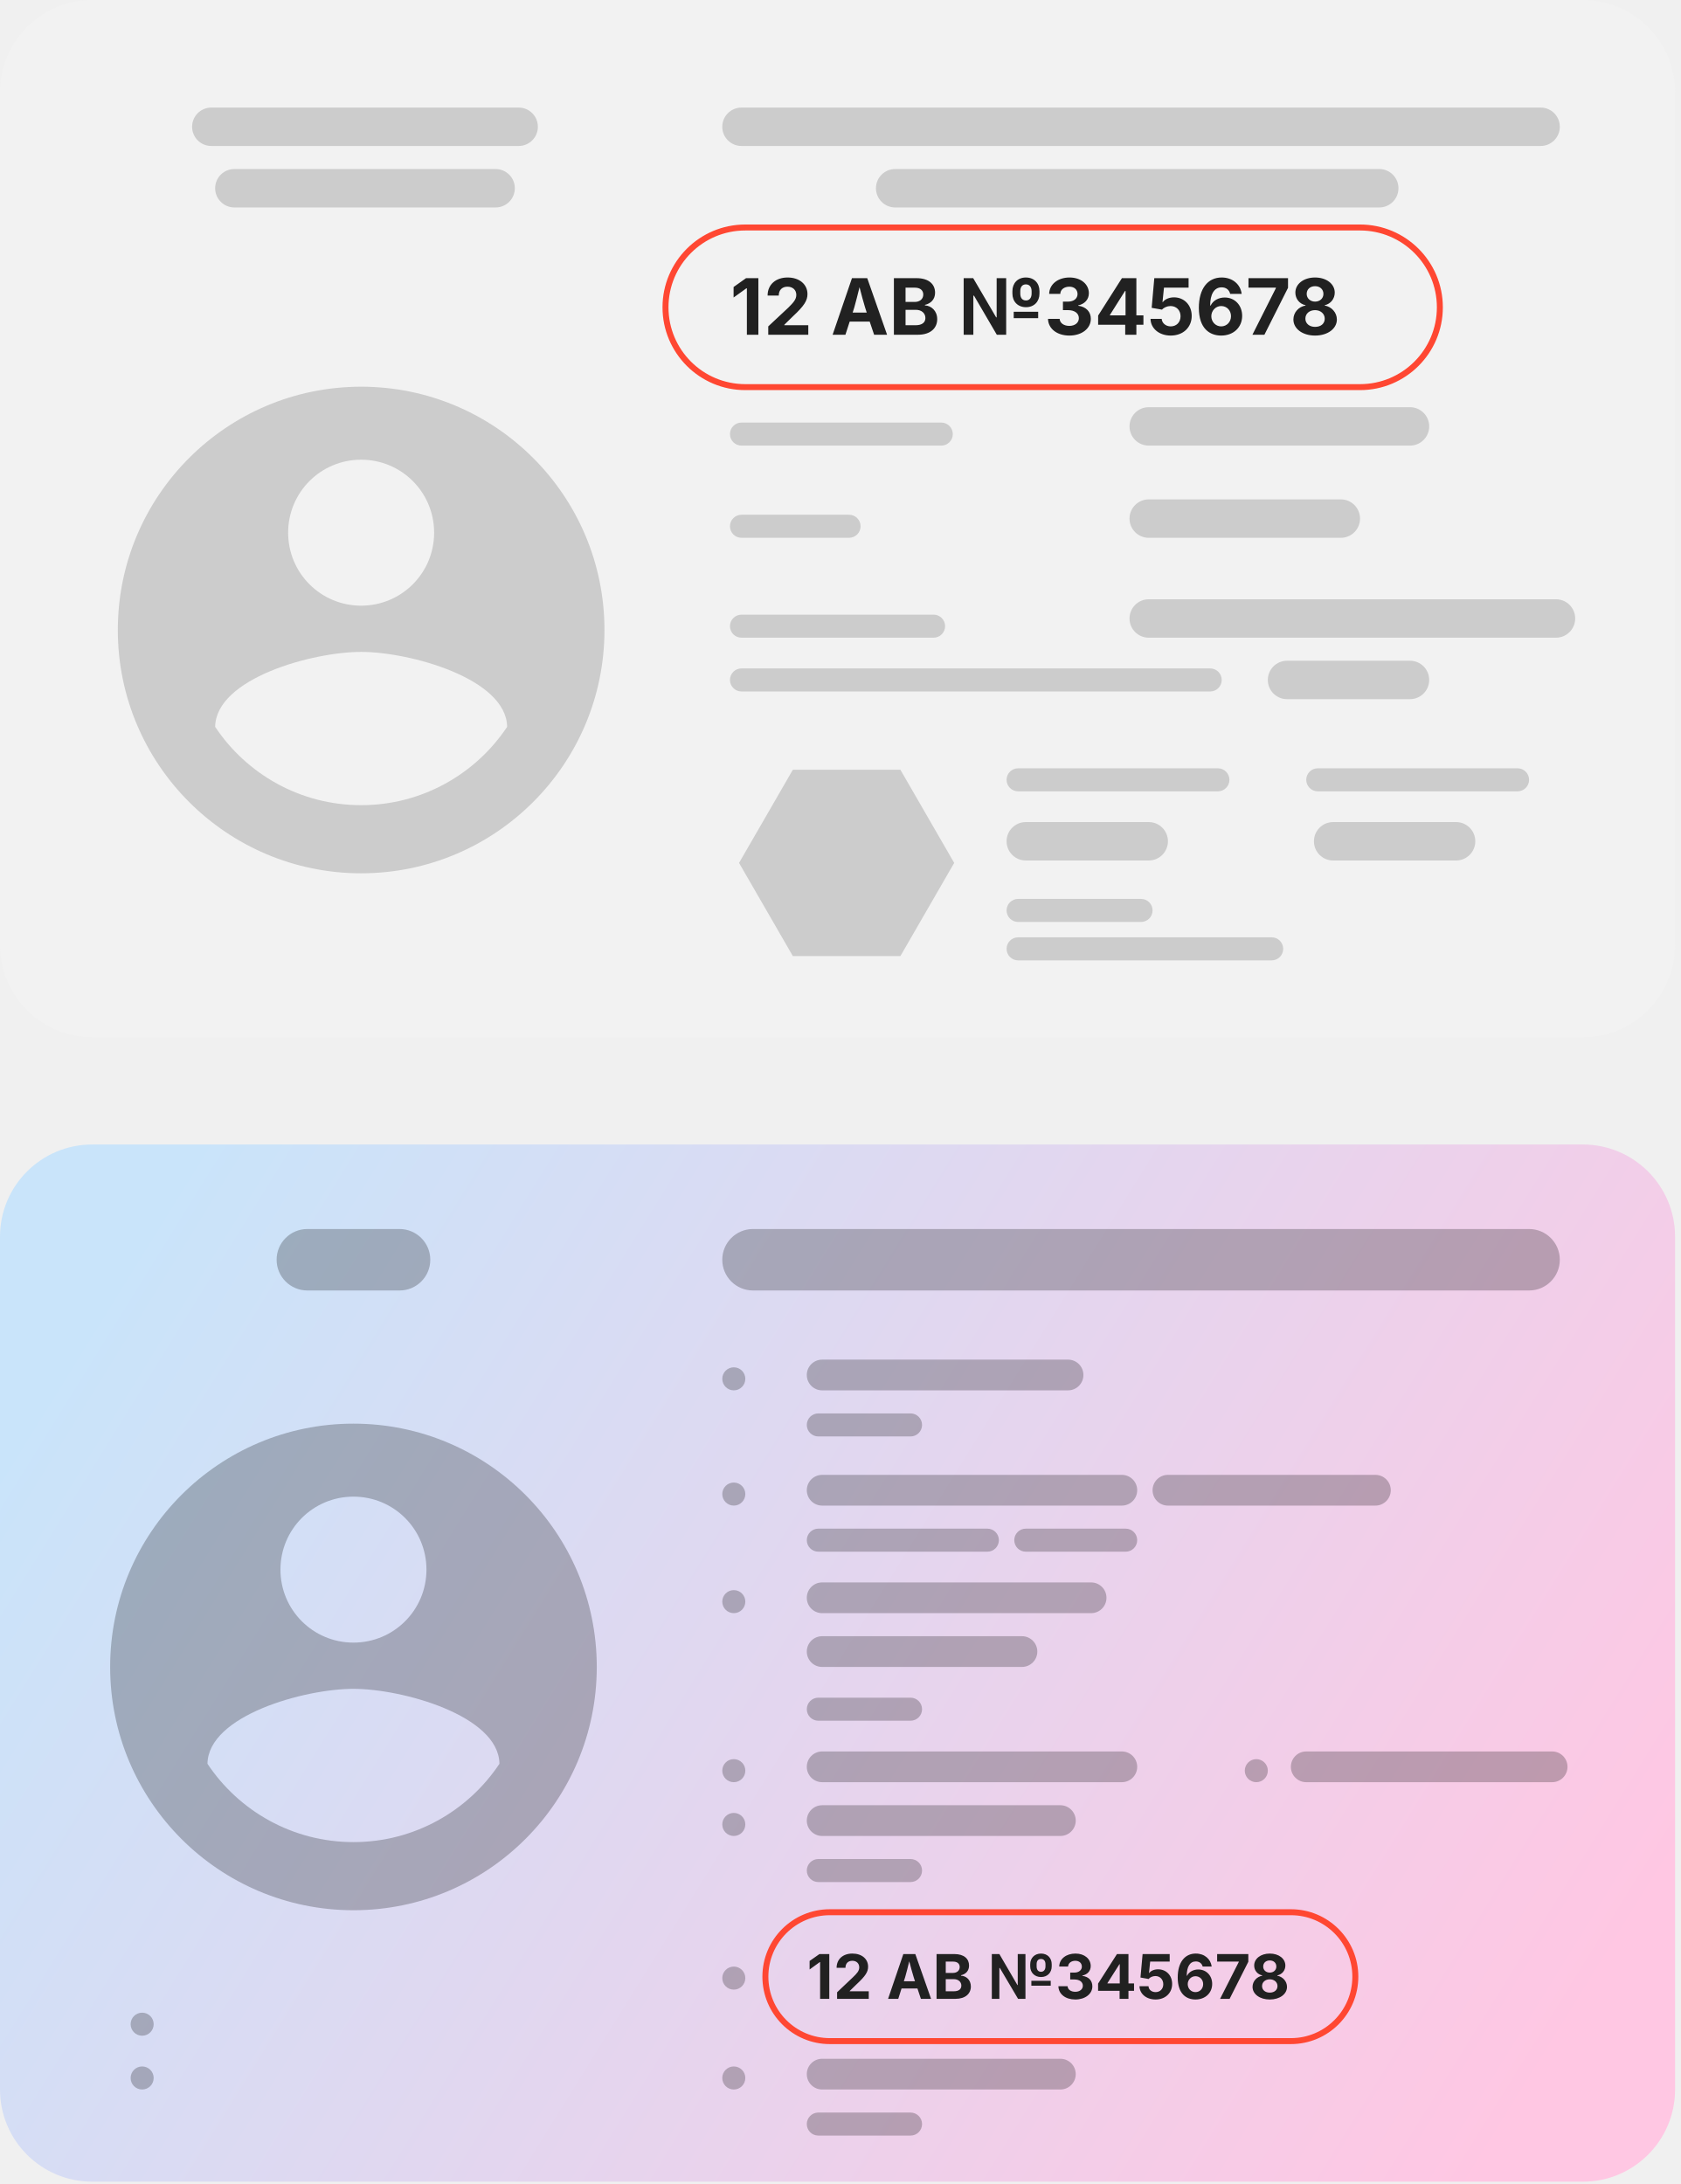
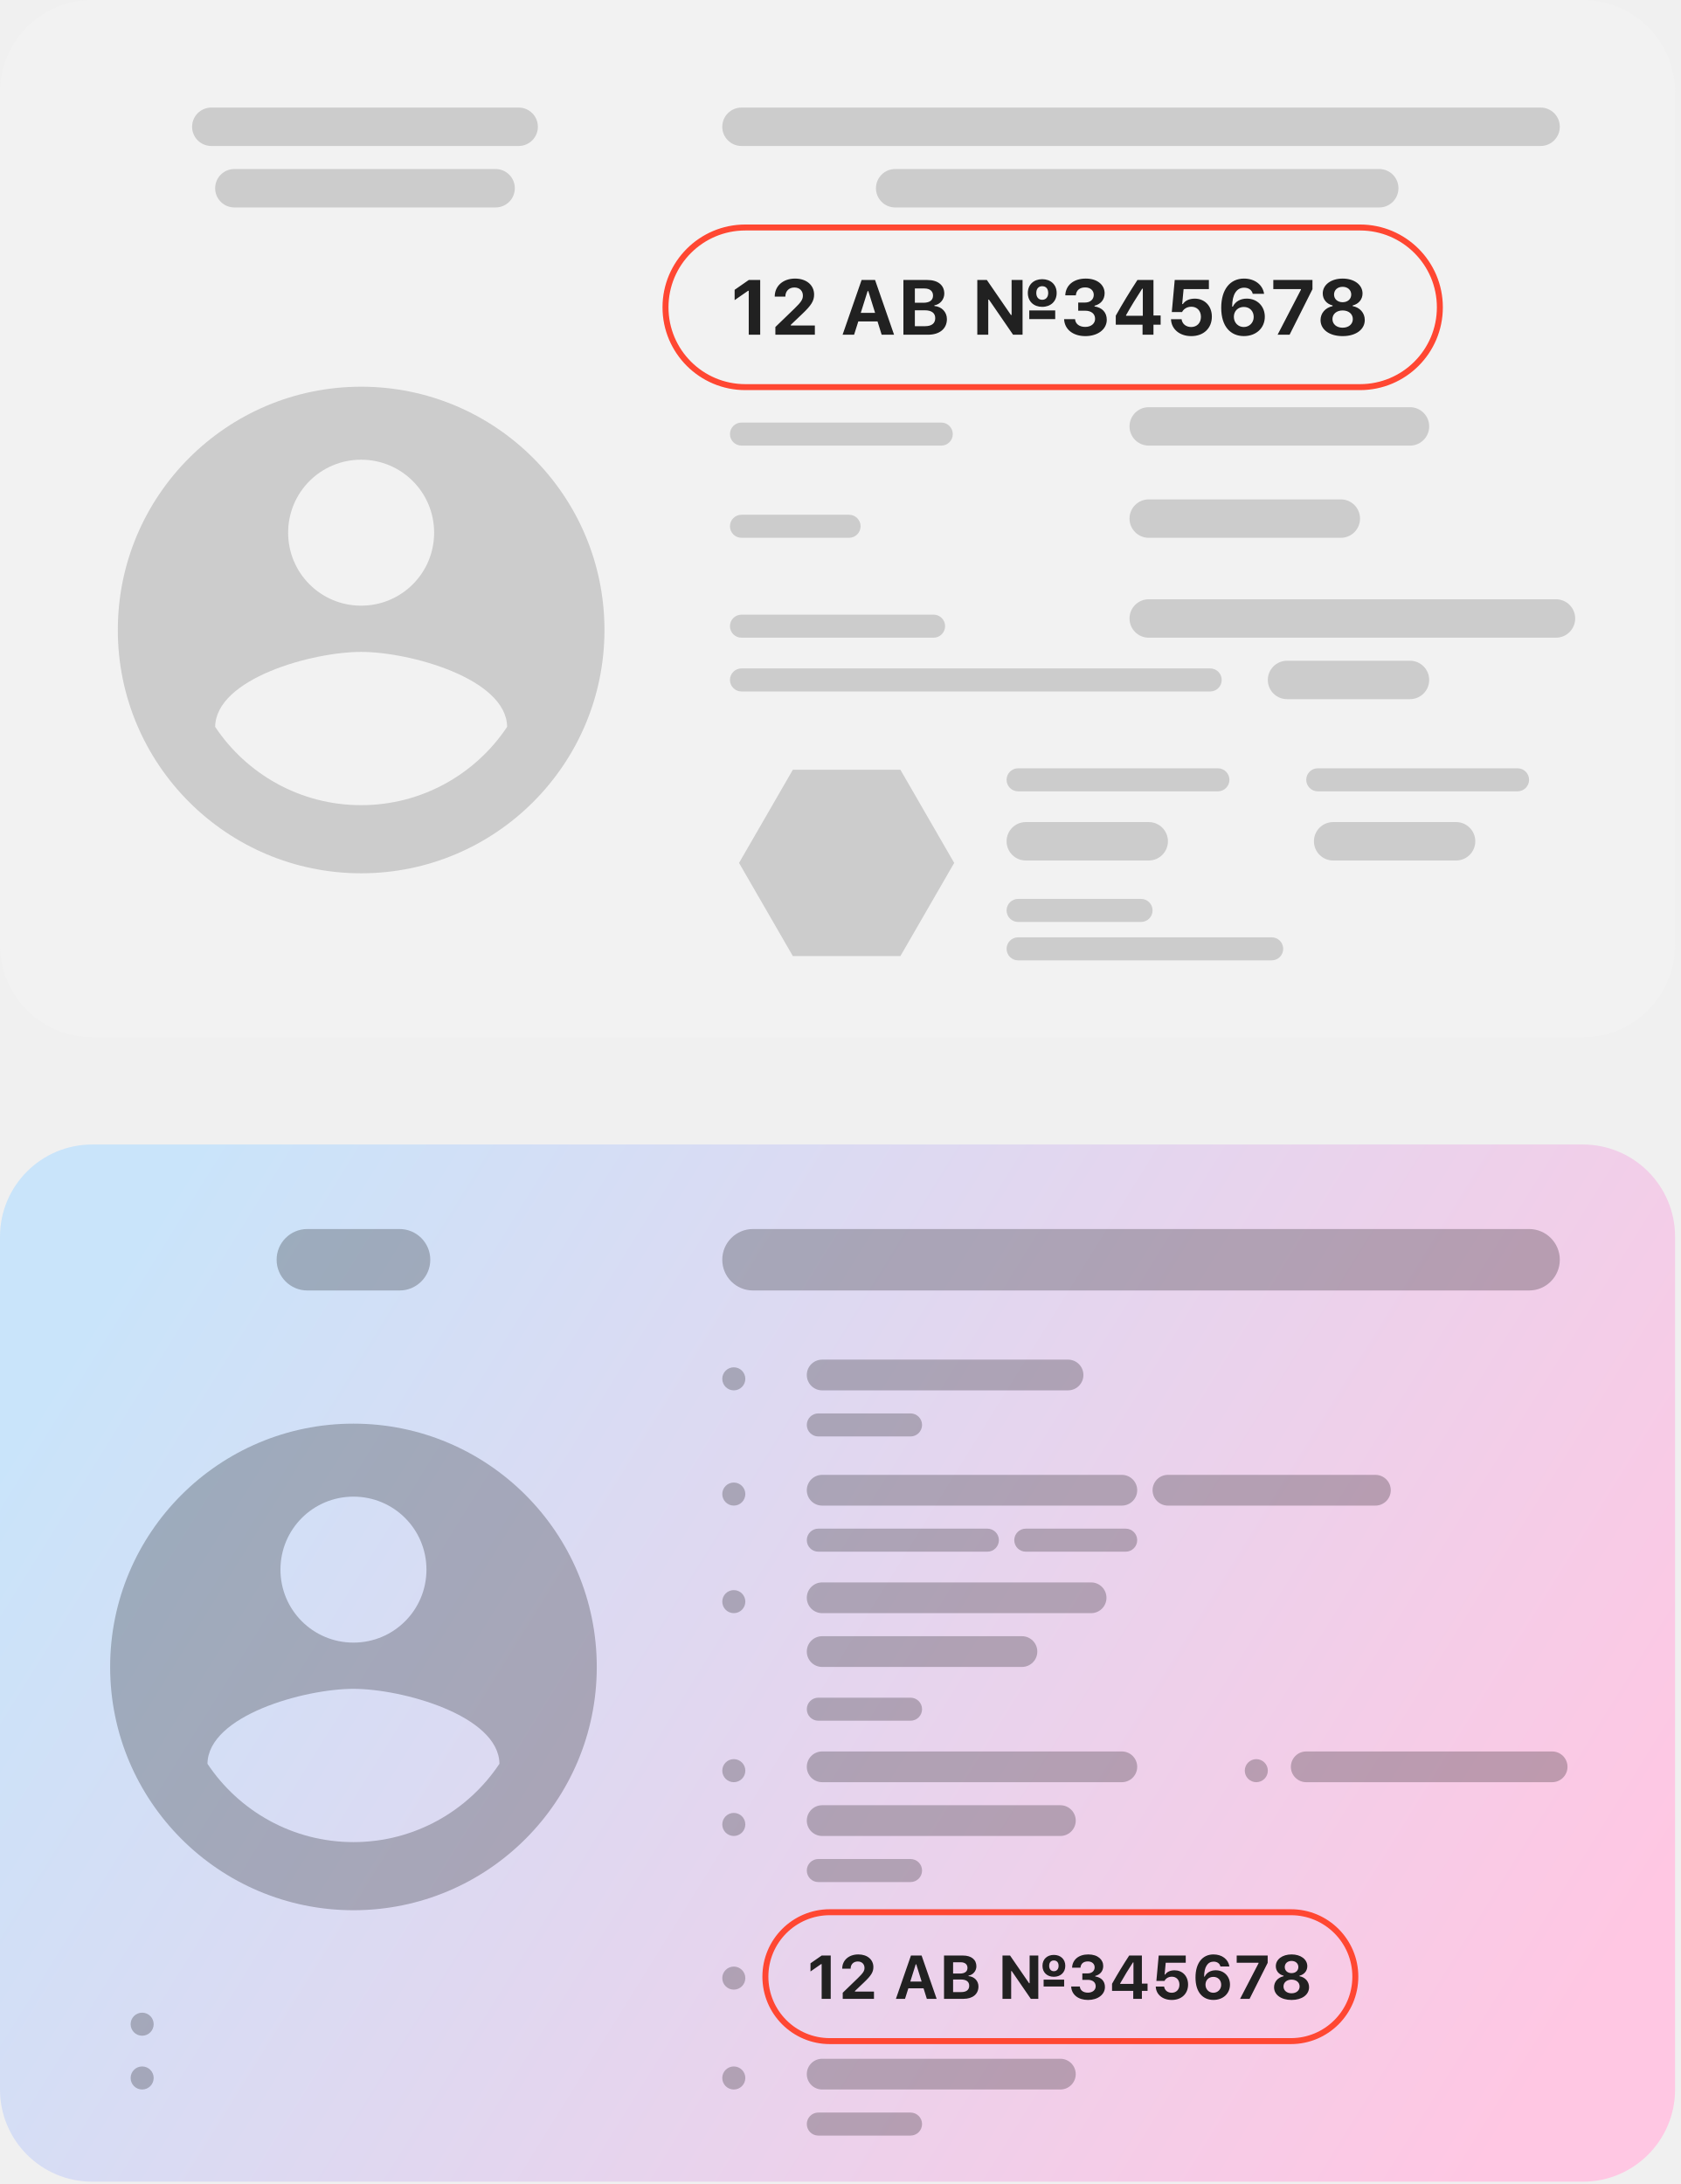
<svg xmlns="http://www.w3.org/2000/svg" xmlns:xlink="http://www.w3.org/1999/xlink" width="160px" height="208px" viewBox="0 0 160 208" version="1.1">
  <defs>
    <rect id="path-1" x="0" y="0" width="159.512" height="98.78" rx="8.78" />
    <linearGradient x1="0%" y1="30.825%" x2="100%" y2="69.175%" id="linearGradient-3">
      <stop stop-color="#C9E4FA" offset="0%" />
      <stop stop-color="#FFC7E3" offset="100%" />
    </linearGradient>
    <rect id="path-4" x="0" y="0" width="159.512" height="98.78" rx="8.78" />
  </defs>
  <g id="Desktop" stroke="none" stroke-width="1" fill="none" fill-rule="evenodd">
    <g id="Поиск-штрафов-по-ВУ-и-СТС" transform="translate(-608, -257)">
      <g id="ВУ" transform="translate(608, 257)">
        <g id="Bitmap">
          <mask id="mask-2" fill="white">
            <use xlink:href="#path-1" />
          </mask>
          <use id="Mask" fill="#F2F2F2" xlink:href="#path-1" />
          <polygon id="Polygon" fill="#CCCCCC" mask="url(#mask-2)" transform="translate(80.62172, 82.18316) rotate(30) translate(-80.62172, -82.18316) " points="80.622 71.939 89.493 77.061 89.493 87.305 80.622 92.427 71.75 87.305 71.75 77.061" />
          <path d="M34.39,36.829 C21.6,36.829 11.22,47.21 11.22,60 C11.22,72.79 21.6,83.171 34.39,83.171 C47.18,83.171 57.561,72.79 57.561,60 C57.561,47.21 47.18,36.829 34.39,36.829 Z M34.39,43.78 C38.237,43.78 41.341,46.885 41.341,50.732 C41.341,54.578 38.237,57.683 34.39,57.683 C30.544,57.683 27.439,54.578 27.439,50.732 C27.439,46.885 30.544,43.78 34.39,43.78 Z M34.39,76.683 C28.598,76.683 23.477,73.717 20.488,69.222 C20.557,64.611 29.756,62.085 34.39,62.085 C39.001,62.085 48.223,64.611 48.293,69.222 C45.304,73.717 40.183,76.683 34.39,76.683 Z" id="Shape" fill="#CCCCCC" fill-rule="nonzero" mask="url(#mask-2)" />
          <rect id="Rectangle" fill="#CCCCCC" mask="url(#mask-2)" x="18.293" y="10.244" width="32.927" height="3.659" rx="1.829" />
          <rect id="Rectangle" fill="#CCCCCC" mask="url(#mask-2)" x="20.488" y="16.098" width="28.537" height="3.659" rx="1.829" />
          <rect id="Rectangle" fill="#CCCCCC" mask="url(#mask-2)" x="68.78" y="10.244" width="79.756" height="3.659" rx="1.829" />
          <rect id="Rectangle" fill="#CCCCCC" mask="url(#mask-2)" x="83.415" y="16.098" width="49.756" height="3.659" rx="1.829" />
          <rect id="Rectangle" fill="#CCCCCC" mask="url(#mask-2)" x="107.561" y="38.78" width="28.537" height="3.659" rx="1.829" />
          <rect id="Rectangle" fill="#CCCCCC" mask="url(#mask-2)" x="107.561" y="57.073" width="42.439" height="3.659" rx="1.829" />
          <rect id="Rectangle" fill="#CCCCCC" mask="url(#mask-2)" x="107.561" y="47.561" width="21.951" height="3.659" rx="1.829" />
          <rect id="Rectangle" fill="#CCCCCC" mask="url(#mask-2)" x="120.732" y="62.927" width="15.366" height="3.659" rx="1.829" />
          <rect id="Rectangle" fill="#CCCCCC" mask="url(#mask-2)" x="125.122" y="78.293" width="15.366" height="3.659" rx="1.829" />
          <rect id="Rectangle" fill="#CCCCCC" mask="url(#mask-2)" x="95.854" y="78.293" width="15.366" height="3.659" rx="1.829" />
          <rect id="Rectangle" fill="#CCCCCC" mask="url(#mask-2)" x="69.512" y="40.244" width="21.22" height="2.195" rx="1.098" />
          <rect id="Rectangle" fill="#CCCCCC" mask="url(#mask-2)" x="69.512" y="49.024" width="12.439" height="2.195" rx="1.098" />
          <rect id="Rectangle" fill="#CCCCCC" mask="url(#mask-2)" x="95.854" y="73.171" width="21.22" height="2.195" rx="1.098" />
          <rect id="Rectangle" fill="#CCCCCC" mask="url(#mask-2)" x="95.854" y="85.61" width="13.902" height="2.195" rx="1.098" />
          <rect id="Rectangle" fill="#CCCCCC" mask="url(#mask-2)" x="95.854" y="89.268" width="26.341" height="2.195" rx="1.098" />
          <rect id="Rectangle" fill="#CCCCCC" mask="url(#mask-2)" x="124.39" y="73.171" width="21.22" height="2.195" rx="1.098" />
          <rect id="Rectangle" fill="#CCCCCC" mask="url(#mask-2)" x="69.512" y="58.537" width="20.488" height="2.195" rx="1.098" />
          <rect id="Rectangle" fill="#CCCCCC" mask="url(#mask-2)" x="69.512" y="63.659" width="46.829" height="2.195" rx="1.098" />
          <g id="Group-3" mask="url(#mask-2)">
            <g transform="translate(63.65854, 21.95122)">
-               <rect id="Rectangle" stroke="#FF4732" stroke-width="0.569" x="-0.285" y="-0.285" width="73.74" height="15.203" rx="7.602" />
-               <text id="12-AB-№345678" stroke="none" font-family="SFProText-Bold, SF Pro Text" font-size="7.398" font-weight="bold">
-                 <tspan x="5.854" y="9.927" fill="#212121">12 AB №345678</tspan>
-               </text>
+               <rect id="Rectangle" stroke="#FF4732" stroke-width="0.569" fill="none" x="-0.285" y="-0.285" width="73.74" height="15.203" rx="7.602" />
+               <path d="M7.642,9.927 L7.642,5.744 L7.577,5.744 L6.298,6.632 L6.298,5.65 L7.645,4.714 L8.733,4.714 L8.733,9.927 L7.642,9.927 Z M10.116,6.296 C10.116,5.281 10.911,4.58 12.053,4.58 C13.158,4.58 13.866,5.22 13.866,6.098 C13.866,6.708 13.599,7.127 12.732,7.951 L11.648,8.984 L11.648,9.049 L13.938,9.049 L13.938,9.927 L10.178,9.927 L10.178,9.193 L12.006,7.427 C12.656,6.795 12.797,6.556 12.797,6.195 C12.797,5.769 12.501,5.429 11.991,5.429 C11.46,5.429 11.128,5.787 11.128,6.296 L10.116,6.296 Z M20.3,9.927 L19.906,8.662 L18.075,8.662 L17.674,9.927 L16.579,9.927 L18.389,4.714 L19.671,4.714 L21.481,9.927 L20.3,9.927 Z M18.963,5.772 L18.31,7.846 L19.675,7.846 L19.028,5.772 L18.963,5.772 Z M24.711,9.927 L22.37,9.927 L22.37,4.714 L24.649,4.714 C25.661,4.714 26.264,5.209 26.264,6.015 C26.264,6.567 25.856,7.048 25.321,7.127 L25.321,7.192 C26.011,7.246 26.513,7.763 26.513,8.435 C26.513,9.352 25.823,9.927 24.711,9.927 Z M23.461,5.523 L23.461,6.882 L24.281,6.882 C24.87,6.882 25.191,6.636 25.191,6.202 C25.191,5.776 24.891,5.523 24.371,5.523 L23.461,5.523 Z M23.461,9.114 L24.433,9.114 C25.061,9.114 25.401,8.847 25.401,8.348 C25.401,7.86 25.05,7.6 24.407,7.6 L23.461,7.6 L23.461,9.114 Z M35.584,7.272 C34.79,7.272 34.219,6.759 34.219,5.953 C34.219,5.151 34.786,4.638 35.584,4.638 C36.39,4.638 36.964,5.148 36.964,5.953 C36.964,6.759 36.39,7.272 35.584,7.272 Z M30.451,9.927 L29.407,9.927 L29.407,4.714 L30.317,4.714 L32.608,8.045 L32.673,8.045 L32.673,4.714 L33.717,4.714 L33.717,9.927 L32.814,9.927 L30.516,6.582 L30.451,6.582 L30.451,9.927 Z M35.584,6.6 C35.938,6.6 36.159,6.347 36.159,5.953 C36.159,5.548 35.946,5.306 35.584,5.306 C35.238,5.306 35.024,5.552 35.024,5.953 C35.024,6.347 35.241,6.6 35.584,6.6 Z M36.827,8.438 L34.356,8.438 L34.356,7.615 L36.827,7.615 L36.827,8.438 Z M39.016,7.64 L39.016,6.863 L39.667,6.863 C40.161,6.863 40.497,6.564 40.497,6.13 C40.497,5.729 40.19,5.422 39.681,5.422 C39.154,5.422 38.828,5.697 38.792,6.177 L37.784,6.177 C37.821,5.227 38.561,4.58 39.735,4.58 C40.891,4.58 41.534,5.22 41.531,5.982 C41.527,6.614 41.13,7.026 40.57,7.167 L40.57,7.232 C41.296,7.34 41.736,7.803 41.736,8.504 C41.736,9.414 40.877,10.06 39.699,10.06 C38.521,10.06 37.719,9.421 37.672,8.446 L38.716,8.446 C38.749,8.897 39.125,9.183 39.685,9.183 C40.237,9.183 40.624,8.872 40.624,8.413 C40.624,7.936 40.263,7.64 39.677,7.64 L39.016,7.64 Z M45.143,9.927 L45.143,8.97 L42.593,8.97 L42.593,8.113 C43.25,6.939 43.958,5.783 44.655,4.714 L46.183,4.714 L46.183,8.095 L46.866,8.095 L46.866,8.97 L46.183,8.97 L46.183,9.927 L45.143,9.927 Z M43.572,8.066 L43.572,8.124 L45.168,8.124 L45.168,5.541 L45.111,5.541 C44.601,6.318 44.045,7.225 43.572,8.066 Z M49.785,10.06 C48.654,10.06 47.885,9.381 47.852,8.449 L48.86,8.449 C48.918,8.904 49.29,9.193 49.774,9.193 C50.323,9.193 50.703,8.807 50.703,8.218 C50.703,7.644 50.327,7.261 49.796,7.261 C49.384,7.261 49.066,7.46 48.904,7.77 L47.928,7.77 L48.206,4.714 L51.461,4.714 L51.461,5.581 L49.052,5.581 L48.918,7.008 L48.983,7.008 C49.2,6.683 49.583,6.491 50.125,6.491 C51.024,6.491 51.743,7.152 51.743,8.204 C51.743,9.309 50.959,10.06 49.785,10.06 Z M54.792,10.057 C53.542,10.057 52.635,9.165 52.635,7.362 C52.635,5.624 53.47,4.58 54.803,4.58 C55.829,4.58 56.591,5.169 56.717,6.033 L55.637,6.033 C55.554,5.668 55.24,5.447 54.817,5.447 C54.095,5.447 53.676,6.098 53.676,7.254 L53.741,7.254 C53.979,6.762 54.463,6.488 55.07,6.488 C56.06,6.488 56.786,7.214 56.786,8.211 C56.786,9.291 55.959,10.057 54.792,10.057 Z M54.781,9.193 C55.323,9.193 55.728,8.774 55.728,8.236 C55.728,7.676 55.345,7.282 54.785,7.282 C54.225,7.282 53.838,7.68 53.838,8.222 C53.838,8.771 54.239,9.193 54.781,9.193 Z M58.004,9.927 L60.225,5.642 L60.225,5.581 L57.595,5.581 L57.595,4.71 L61.323,4.71 L61.323,5.592 L59.145,9.927 L58.004,9.927 Z M64.195,10.06 C62.942,10.06 62.093,9.443 62.093,8.532 C62.093,7.879 62.544,7.355 63.242,7.203 L63.242,7.138 C62.674,7.004 62.302,6.556 62.302,6 C62.302,5.173 63.09,4.58 64.199,4.58 C65.304,4.58 66.092,5.173 66.092,6 C66.092,6.556 65.723,7.004 65.153,7.138 L65.153,7.203 C65.846,7.329 66.305,7.857 66.305,8.525 C66.305,9.439 65.449,10.06 64.195,10.06 Z M64.195,6.831 C64.679,6.831 65.015,6.531 65.015,6.101 C65.015,5.668 64.679,5.364 64.195,5.364 C63.711,5.364 63.379,5.668 63.379,6.101 C63.379,6.531 63.715,6.831 64.195,6.831 Z M64.195,9.259 C64.77,9.259 65.167,8.923 65.167,8.438 C65.167,7.951 64.77,7.615 64.195,7.615 C63.625,7.615 63.227,7.951 63.227,8.438 C63.227,8.923 63.625,9.259 64.195,9.259 Z" id="12AB№345678" stroke="none" fill="#212121" fill-rule="nonzero" />
            </g>
          </g>
        </g>
        <g id="Bitmap" transform="translate(0, 109)">
          <mask id="mask-5" fill="white">
            <use xlink:href="#path-4" />
          </mask>
          <use id="Mask" fill="url(#linearGradient-3)" xlink:href="#path-4" />
          <g id="Group-3" mask="url(#mask-5)">
            <g transform="translate(73.17073, 73.17073)">
-               <rect id="Rectangle" stroke="#FF4732" stroke-width="0.569" x="-0.285" y="-0.055" width="56.179" height="12.276" rx="6.138" />
-               <text id="12-AB-№345678" stroke="none" font-family="SFProText-Bold, SF Pro Text" font-size="5.854" font-weight="bold">
-                 <tspan x="3.659" y="8.195" fill="#212121">12 AB №345678</tspan>
-               </text>
+               <rect id="Rectangle" stroke="#FF4732" stroke-width="0.569" fill="none" x="-0.285" y="-0.055" width="56.179" height="12.276" rx="6.138" />
+               <path d="M5.073,8.195 L5.073,4.885 L5.022,4.885 L4.01,5.588 L4.01,4.811 L5.076,4.071 L5.937,4.071 L5.937,8.195 L5.073,8.195 Z M7.031,5.323 C7.031,4.519 7.66,3.965 8.563,3.965 C9.438,3.965 9.998,4.471 9.998,5.165 C9.998,5.648 9.787,5.98 9.101,6.632 L8.243,7.449 L8.243,7.501 L10.055,7.501 L10.055,8.195 L7.08,8.195 L7.08,7.615 L8.526,6.217 C9.041,5.717 9.152,5.528 9.152,5.243 C9.152,4.905 8.918,4.637 8.515,4.637 C8.095,4.637 7.832,4.92 7.832,5.323 L7.031,5.323 Z M15.089,8.195 L14.777,7.195 L13.328,7.195 L13.011,8.195 L12.145,8.195 L13.577,4.071 L14.591,4.071 L16.023,8.195 L15.089,8.195 Z M14.031,4.908 L13.514,6.549 L14.594,6.549 L14.083,4.908 L14.031,4.908 Z M18.579,8.195 L16.726,8.195 L16.726,4.071 L18.53,4.071 C19.33,4.071 19.808,4.462 19.808,5.1 C19.808,5.537 19.485,5.917 19.062,5.98 L19.062,6.031 C19.607,6.074 20.005,6.483 20.005,7.015 C20.005,7.741 19.459,8.195 18.579,8.195 Z M17.59,4.711 L17.59,5.786 L18.238,5.786 C18.704,5.786 18.959,5.591 18.959,5.248 C18.959,4.911 18.721,4.711 18.31,4.711 L17.59,4.711 Z M17.59,7.552 L18.358,7.552 C18.856,7.552 19.124,7.341 19.124,6.946 C19.124,6.56 18.847,6.354 18.338,6.354 L17.59,6.354 L17.59,7.552 Z M27.182,6.094 C26.553,6.094 26.101,5.688 26.101,5.051 C26.101,4.417 26.55,4.011 27.182,4.011 C27.819,4.011 28.274,4.414 28.274,5.051 C28.274,5.688 27.819,6.094 27.182,6.094 Z M23.12,8.195 L22.294,8.195 L22.294,4.071 L23.014,4.071 L24.827,6.706 L24.878,6.706 L24.878,4.071 L25.704,4.071 L25.704,8.195 L24.99,8.195 L23.172,5.548 L23.12,5.548 L23.12,8.195 Z M27.182,5.563 C27.462,5.563 27.636,5.363 27.636,5.051 C27.636,4.731 27.468,4.539 27.182,4.539 C26.907,4.539 26.739,4.734 26.739,5.051 C26.739,5.363 26.91,5.563 27.182,5.563 Z M28.165,7.018 L26.21,7.018 L26.21,6.366 L28.165,6.366 L28.165,7.018 Z M29.897,6.386 L29.897,5.771 L30.412,5.771 C30.803,5.771 31.069,5.534 31.069,5.191 C31.069,4.874 30.826,4.631 30.423,4.631 C30.006,4.631 29.748,4.848 29.72,5.228 L28.922,5.228 C28.951,4.477 29.537,3.965 30.466,3.965 C31.381,3.965 31.889,4.471 31.886,5.074 C31.884,5.574 31.569,5.9 31.126,6.011 L31.126,6.063 C31.701,6.149 32.049,6.514 32.049,7.069 C32.049,7.789 31.369,8.301 30.437,8.301 C29.506,8.301 28.871,7.795 28.834,7.023 L29.66,7.023 C29.686,7.381 29.983,7.606 30.426,7.606 C30.863,7.606 31.169,7.361 31.169,6.998 C31.169,6.62 30.883,6.386 30.42,6.386 L29.897,6.386 Z M34.745,8.195 L34.745,7.438 L32.727,7.438 L32.727,6.76 C33.247,5.831 33.807,4.917 34.359,4.071 L35.568,4.071 L35.568,6.746 L36.108,6.746 L36.108,7.438 L35.568,7.438 L35.568,8.195 L34.745,8.195 Z M33.501,6.723 L33.501,6.769 L34.765,6.769 L34.765,4.725 L34.719,4.725 C34.316,5.34 33.876,6.057 33.501,6.723 Z M38.417,8.301 C37.523,8.301 36.914,7.764 36.888,7.026 L37.686,7.026 C37.732,7.386 38.026,7.615 38.409,7.615 C38.843,7.615 39.143,7.309 39.143,6.843 C39.143,6.389 38.846,6.086 38.426,6.086 C38.1,6.086 37.849,6.243 37.72,6.489 L36.948,6.489 L37.168,4.071 L39.744,4.071 L39.744,4.757 L37.837,4.757 L37.732,5.886 L37.783,5.886 C37.954,5.628 38.257,5.477 38.686,5.477 C39.398,5.477 39.967,6 39.967,6.832 C39.967,7.706 39.346,8.301 38.417,8.301 Z M42.379,8.298 C41.39,8.298 40.673,7.592 40.673,6.166 C40.673,4.791 41.333,3.965 42.388,3.965 C43.199,3.965 43.802,4.431 43.902,5.114 L43.048,5.114 C42.982,4.825 42.733,4.651 42.399,4.651 C41.827,4.651 41.496,5.165 41.496,6.08 L41.547,6.08 C41.736,5.691 42.119,5.474 42.599,5.474 C43.382,5.474 43.957,6.049 43.957,6.837 C43.957,7.692 43.302,8.298 42.379,8.298 Z M42.37,7.615 C42.799,7.615 43.119,7.283 43.119,6.857 C43.119,6.414 42.816,6.103 42.373,6.103 C41.93,6.103 41.624,6.417 41.624,6.846 C41.624,7.28 41.942,7.615 42.37,7.615 Z M44.92,8.195 L46.678,4.805 L46.678,4.757 L44.597,4.757 L44.597,4.068 L47.547,4.068 L47.547,4.765 L45.823,8.195 L44.92,8.195 Z M49.819,8.301 C48.827,8.301 48.155,7.812 48.155,7.092 C48.155,6.575 48.513,6.16 49.064,6.04 L49.064,5.989 C48.616,5.883 48.321,5.528 48.321,5.088 C48.321,4.434 48.944,3.965 49.822,3.965 C50.696,3.965 51.32,4.434 51.32,5.088 C51.32,5.528 51.028,5.883 50.576,5.989 L50.576,6.04 C51.125,6.14 51.488,6.557 51.488,7.086 C51.488,7.809 50.811,8.301 49.819,8.301 Z M49.819,5.746 C50.202,5.746 50.468,5.508 50.468,5.168 C50.468,4.825 50.202,4.585 49.819,4.585 C49.436,4.585 49.173,4.825 49.173,5.168 C49.173,5.508 49.439,5.746 49.819,5.746 Z M49.819,7.666 C50.273,7.666 50.588,7.401 50.588,7.018 C50.588,6.632 50.273,6.366 49.819,6.366 C49.367,6.366 49.053,6.632 49.053,7.018 C49.053,7.401 49.367,7.666 49.819,7.666 Z" id="12AB№345678" stroke="none" fill="#212121" fill-rule="nonzero" />
            </g>
          </g>
          <rect id="Rectangle" fill-opacity="0.24" fill="#000000" mask="url(#mask-5)" x="76.829" y="20.488" width="26.341" height="2.927" rx="1.463" />
          <rect id="Rectangle" fill-opacity="0.24" fill="#000000" mask="url(#mask-5)" x="76.829" y="25.61" width="10.976" height="2.195" rx="1.098" />
          <rect id="Rectangle" fill-opacity="0.24" fill="#000000" mask="url(#mask-5)" x="76.829" y="36.585" width="18.293" height="2.195" rx="1.098" />
          <rect id="Rectangle" fill-opacity="0.24" fill="#000000" mask="url(#mask-5)" x="76.829" y="52.683" width="10.976" height="2.195" rx="1.098" />
          <rect id="Rectangle" fill-opacity="0.24" fill="#000000" mask="url(#mask-5)" x="76.829" y="68.049" width="10.976" height="2.195" rx="1.098" />
          <rect id="Rectangle" fill-opacity="0.24" fill="#000000" mask="url(#mask-5)" x="76.829" y="92.195" width="10.976" height="2.195" rx="1.098" />
          <rect id="Rectangle" fill-opacity="0.24" fill="#000000" mask="url(#mask-5)" x="96.585" y="36.585" width="11.707" height="2.195" rx="1.098" />
          <rect id="Rectangle" fill-opacity="0.24" fill="#000000" mask="url(#mask-5)" x="76.829" y="31.463" width="31.463" height="2.927" rx="1.463" />
          <rect id="Rectangle" fill-opacity="0.24" fill="#000000" mask="url(#mask-5)" x="109.756" y="31.463" width="22.683" height="2.927" rx="1.463" />
          <rect id="Rectangle" fill-opacity="0.24" fill="#000000" mask="url(#mask-5)" x="76.829" y="41.707" width="28.537" height="2.927" rx="1.463" />
          <rect id="Rectangle" fill-opacity="0.24" fill="#000000" mask="url(#mask-5)" x="76.829" y="46.829" width="21.951" height="2.927" rx="1.463" />
          <rect id="Rectangle" fill-opacity="0.24" fill="#000000" mask="url(#mask-5)" x="76.829" y="57.805" width="31.463" height="2.927" rx="1.463" />
          <rect id="Rectangle" fill-opacity="0.24" fill="#000000" mask="url(#mask-5)" x="122.927" y="57.805" width="26.341" height="2.927" rx="1.463" />
          <rect id="Rectangle" fill-opacity="0.24" fill="#000000" mask="url(#mask-5)" x="76.829" y="62.927" width="25.61" height="2.927" rx="1.463" />
          <rect id="Rectangle" fill-opacity="0.24" fill="#000000" mask="url(#mask-5)" x="76.829" y="87.073" width="25.61" height="2.927" rx="1.463" />
          <rect id="Rectangle" fill-opacity="0.24" fill="#000000" mask="url(#mask-5)" x="68.78" y="21.22" width="2.195" height="2.195" rx="1.098" />
          <rect id="Rectangle" fill-opacity="0.24" fill="#000000" mask="url(#mask-5)" x="68.78" y="32.195" width="2.195" height="2.195" rx="1.098" />
          <rect id="Rectangle" fill-opacity="0.24" fill="#000000" mask="url(#mask-5)" x="68.78" y="42.439" width="2.195" height="2.195" rx="1.098" />
          <rect id="Rectangle" fill-opacity="0.24" fill="#000000" mask="url(#mask-5)" x="68.78" y="58.537" width="2.195" height="2.195" rx="1.098" />
          <rect id="Rectangle" fill-opacity="0.24" fill="#000000" mask="url(#mask-5)" x="118.537" y="58.537" width="2.195" height="2.195" rx="1.098" />
          <rect id="Rectangle" fill-opacity="0.24" fill="#000000" mask="url(#mask-5)" x="68.78" y="63.659" width="2.195" height="2.195" rx="1.098" />
          <rect id="Rectangle" fill-opacity="0.24" fill="#000000" mask="url(#mask-5)" x="68.78" y="78.293" width="2.195" height="2.195" rx="1.098" />
          <rect id="Rectangle" fill-opacity="0.24" fill="#000000" mask="url(#mask-5)" x="68.78" y="87.805" width="2.195" height="2.195" rx="1.098" />
          <rect id="Rectangle" fill-opacity="0.24" fill="#000000" mask="url(#mask-5)" x="12.439" y="82.683" width="2.195" height="2.195" rx="1.098" />
          <rect id="Rectangle" fill-opacity="0.24" fill="#000000" mask="url(#mask-5)" x="12.439" y="87.805" width="2.195" height="2.195" rx="1.098" />
          <rect id="Rectangle" fill-opacity="0.24" fill="#000000" mask="url(#mask-5)" x="26.341" y="8.049" width="14.634" height="5.854" rx="2.927" />
          <rect id="Rectangle" fill-opacity="0.24" fill="#000000" mask="url(#mask-5)" x="68.78" y="8.049" width="79.756" height="5.854" rx="2.927" />
          <path d="M33.659,26.585 C20.868,26.585 10.488,36.966 10.488,49.756 C10.488,62.546 20.868,72.927 33.659,72.927 C46.449,72.927 56.829,62.546 56.829,49.756 C56.829,36.966 46.449,26.585 33.659,26.585 Z M33.659,33.537 C37.505,33.537 40.61,36.641 40.61,40.488 C40.61,44.334 37.505,47.439 33.659,47.439 C29.812,47.439 26.707,44.334 26.707,40.488 C26.707,36.641 29.812,33.537 33.659,33.537 Z M33.659,66.439 C27.866,66.439 22.745,63.473 19.756,58.978 C19.826,54.367 29.024,51.841 33.659,51.841 C38.27,51.841 47.491,54.367 47.561,58.978 C44.572,63.473 39.451,66.439 33.659,66.439 Z" id="Shape" fill-opacity="0.24" fill="#000000" fill-rule="nonzero" mask="url(#mask-5)" />
        </g>
      </g>
    </g>
  </g>
</svg>
